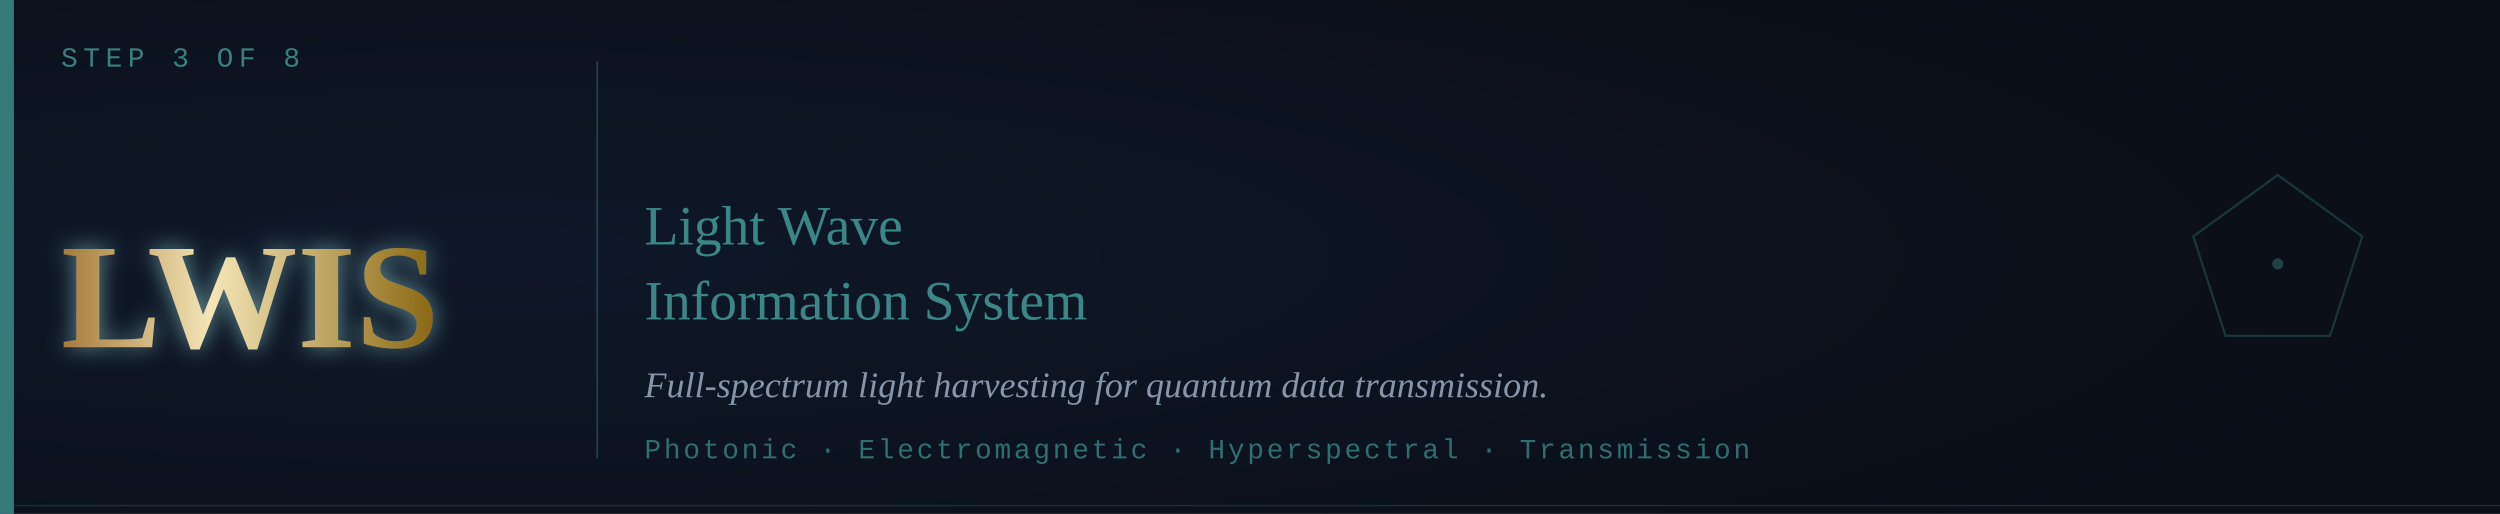
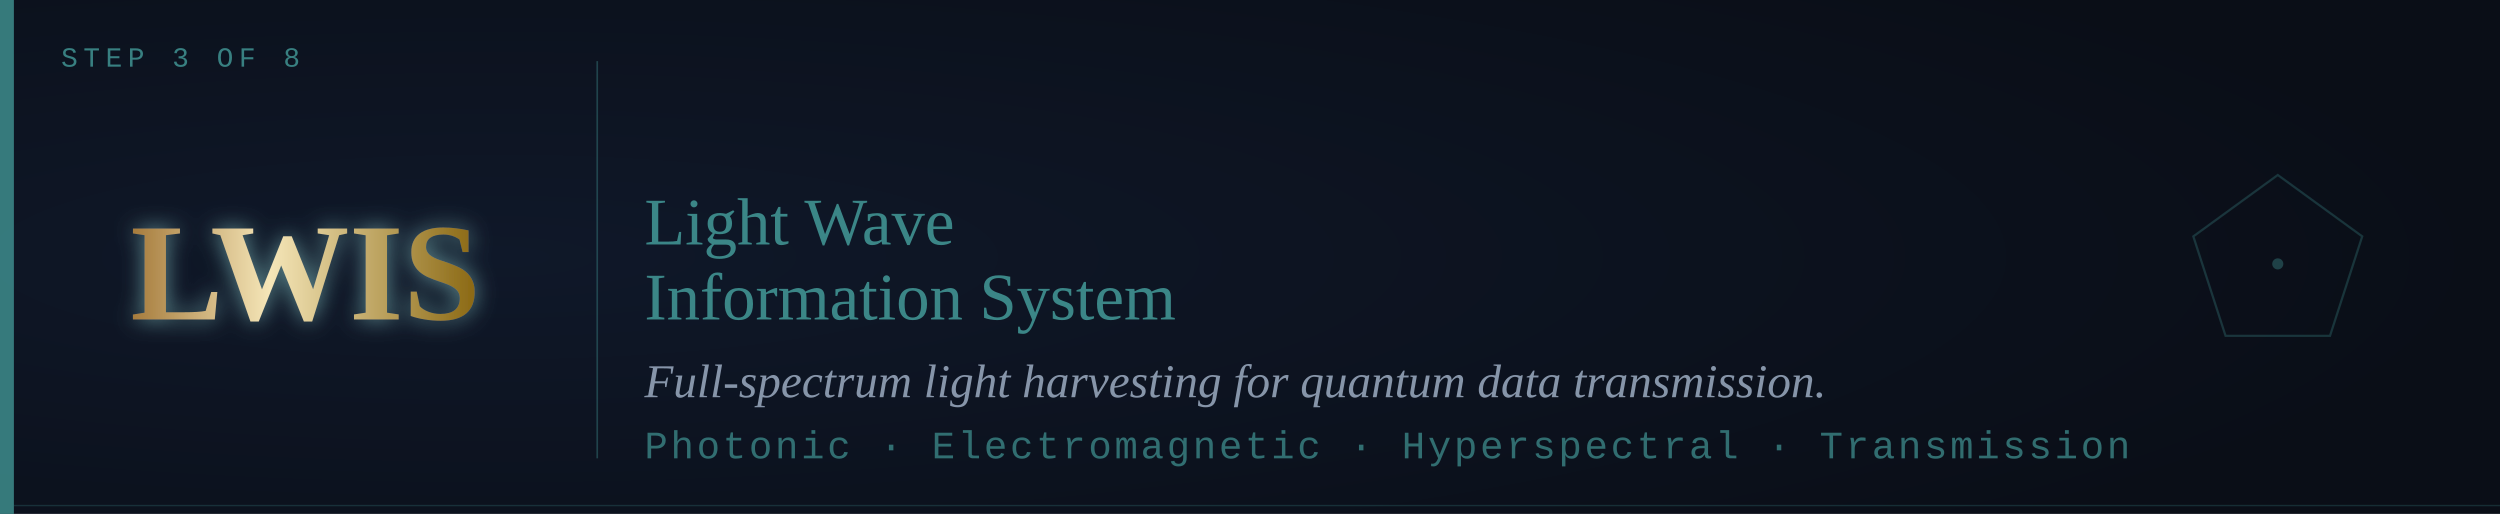
<svg xmlns="http://www.w3.org/2000/svg" viewBox="0 0 900 185" width="900" height="185">
  <defs>
    <radialGradient id="bg" cx="20%" cy="50%" r="80%">
      <stop offset="0%" stop-color="#0F1829" />
      <stop offset="100%" stop-color="#0A0E17" />
    </radialGradient>
    <filter id="tg" x="-40%" y="-40%" width="180%" height="180%">
      <feGaussianBlur in="SourceGraphic" stdDeviation="4" result="b" />
      <feColorMatrix in="b" type="matrix" values="0 0 0 0 0.24 0 0 0 0 0.55 0 0 0 0 0.55 0 0 0 0.7 0" result="tb" />
      <feMerge>
        <feMergeNode in="tb" />
        <feMergeNode in="SourceGraphic" />
      </feMerge>
    </filter>
    <filter id="gg" x="-30%" y="-30%" width="160%" height="160%">
      <feGaussianBlur in="SourceGraphic" stdDeviation="3.5" result="b" />
      <feColorMatrix in="b" type="matrix" values="0 0 0 0 0.79 0 0 0 0 0.66 0 0 0 0 0.30 0 0 0 0.6 0" result="gb" />
      <feMerge>
        <feMergeNode in="gb" />
        <feMergeNode in="SourceGraphic" />
      </feMerge>
    </filter>
    <linearGradient id="gt" x1="0" y1="0" x2="1" y2="0">
      <stop offset="0%" stop-color="#A67C3D" />
      <stop offset="40%" stop-color="#F5E6B8" />
      <stop offset="100%" stop-color="#8B6914" />
    </linearGradient>
  </defs>
  <rect width="900" height="185" fill="url(#bg)" />
  <rect x="0" y="0" width="5" height="185" fill="#3D8C8C" opacity="0.85" />
  <line x1="5" y1="182" x2="900" y2="182" stroke="#3D8C8C" stroke-width="0.5" opacity="0.25" />
  <text x="22" y="24" font-family="'Courier New',monospace" font-size="10" fill="#3D8C8C" letter-spacing="2" opacity="0.9">STEP 3 OF 8</text>
-   <text x="22" y="125" font-family="Georgia,'Times New Roman',serif" font-size="54" font-weight="bold" fill="url(#gt)" filter="url(#tg)">LWIS</text>
+   <text x="110" y="115" font-family="Georgia,'Times New Roman',serif" font-size="50" font-weight="bold" fill="url(#gt)" filter="url(#tg)" text-anchor="middle">LWIS</text>
  <line x1="215" y1="22" x2="215" y2="165" stroke="#3D8C8C" stroke-width="0.6" opacity="0.4" />
-   <text x="232" y="88" font-family="Georgia,'Times New Roman',serif" font-size="20" fill="#3D8C8C" opacity="0.95">Light Wave</text>
-   <text x="232" y="115" font-family="Georgia,'Times New Roman',serif" font-size="20" fill="#3D8C8C" opacity="0.95">Information System</text>
-   <text x="232" y="143" font-family="Georgia,'Times New Roman',serif" font-size="13" font-style="italic" fill="#94A3B8" opacity="0.9">Full-spectrum light harvesting for quantum data transmission.</text>
-   <text x="232" y="165" font-family="'Courier New',monospace" font-size="10" fill="#3D8C8C" letter-spacing="1" opacity="0.75">Photonic · Electromagnetic · Hyperspectral · Transmission</text>
+   <text x="232" y="88" font-family="Georgia,'Times New Roman',serif" font-size="24" fill="#3D8C8C" opacity="0.95">Light Wave</text>
+   <text x="232" y="115" font-family="Georgia,'Times New Roman',serif" font-size="24" fill="#3D8C8C" opacity="0.95">Information System</text>
+   <text x="232" y="143" font-family="Georgia,'Times New Roman',serif" font-size="17" font-style="italic" fill="#94A3B8" opacity="0.9">Full-spectrum light harvesting for quantum data transmission.</text>
+   <text x="232" y="165" font-family="'Courier New',monospace" font-size="14" fill="#3D8C8C" letter-spacing="1" opacity="0.75">Photonic · Electromagnetic · Hyperspectral · Transmission</text>
  <polygon points="820,63 850.4,85.1 838.8,120.9 801.2,120.9 789.6,85.1" fill="none" stroke="#3D8C8C" stroke-width="0.8" opacity="0.3" />
  <circle cx="820" cy="95" r="2" fill="#3D8C8C" opacity="0.4" />
</svg>
